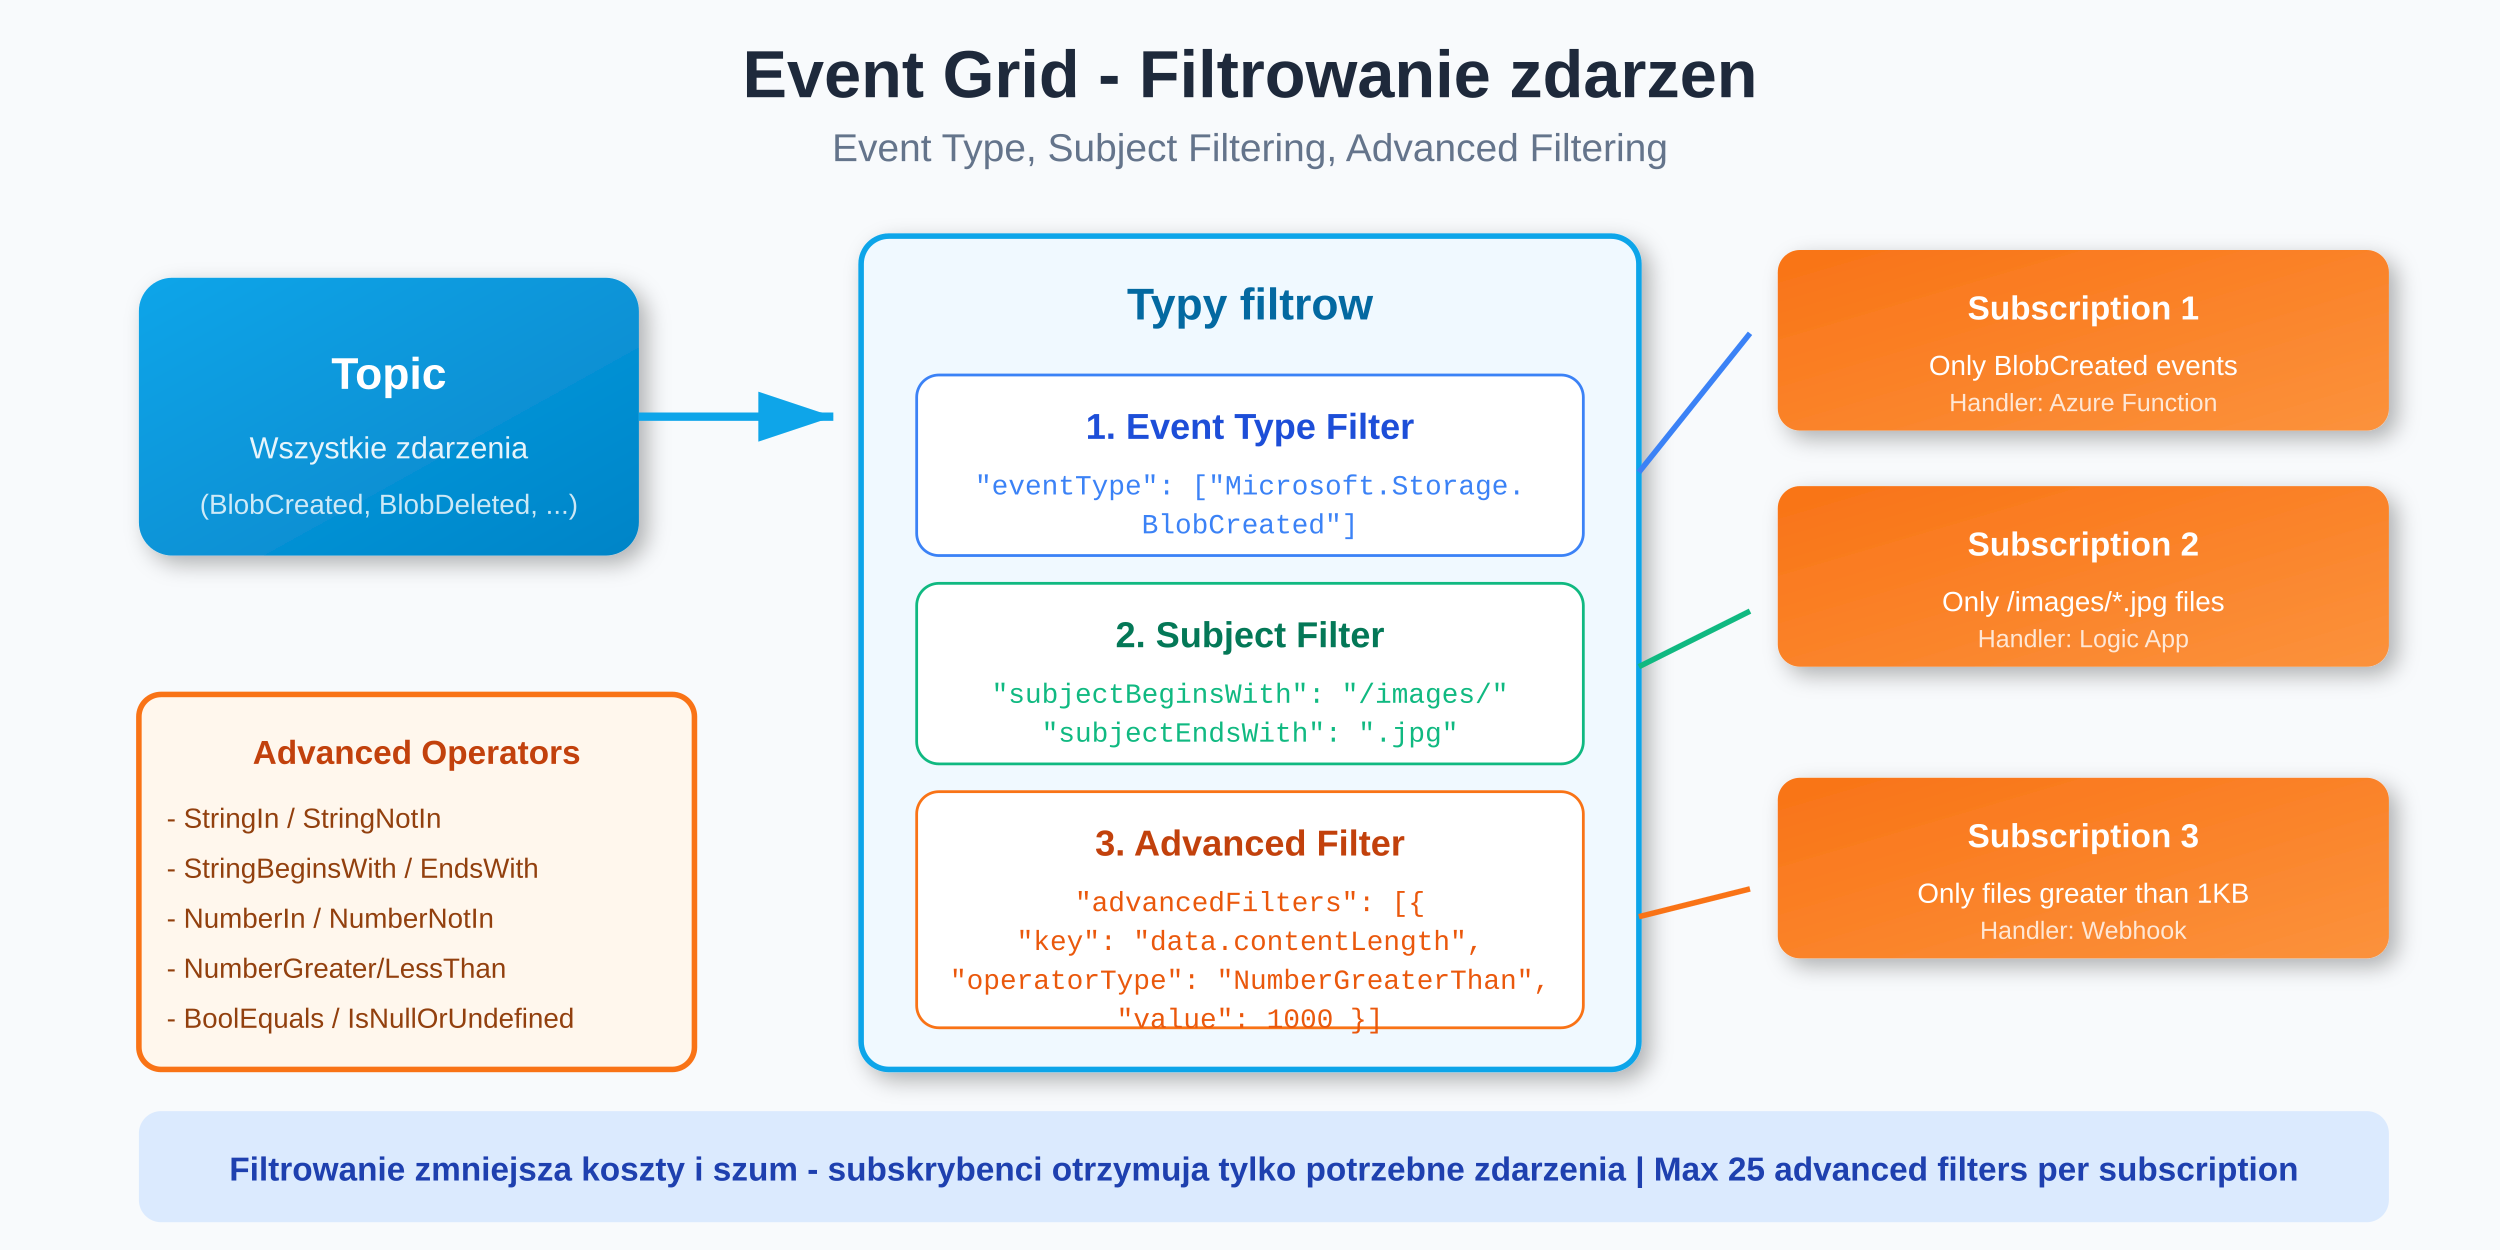
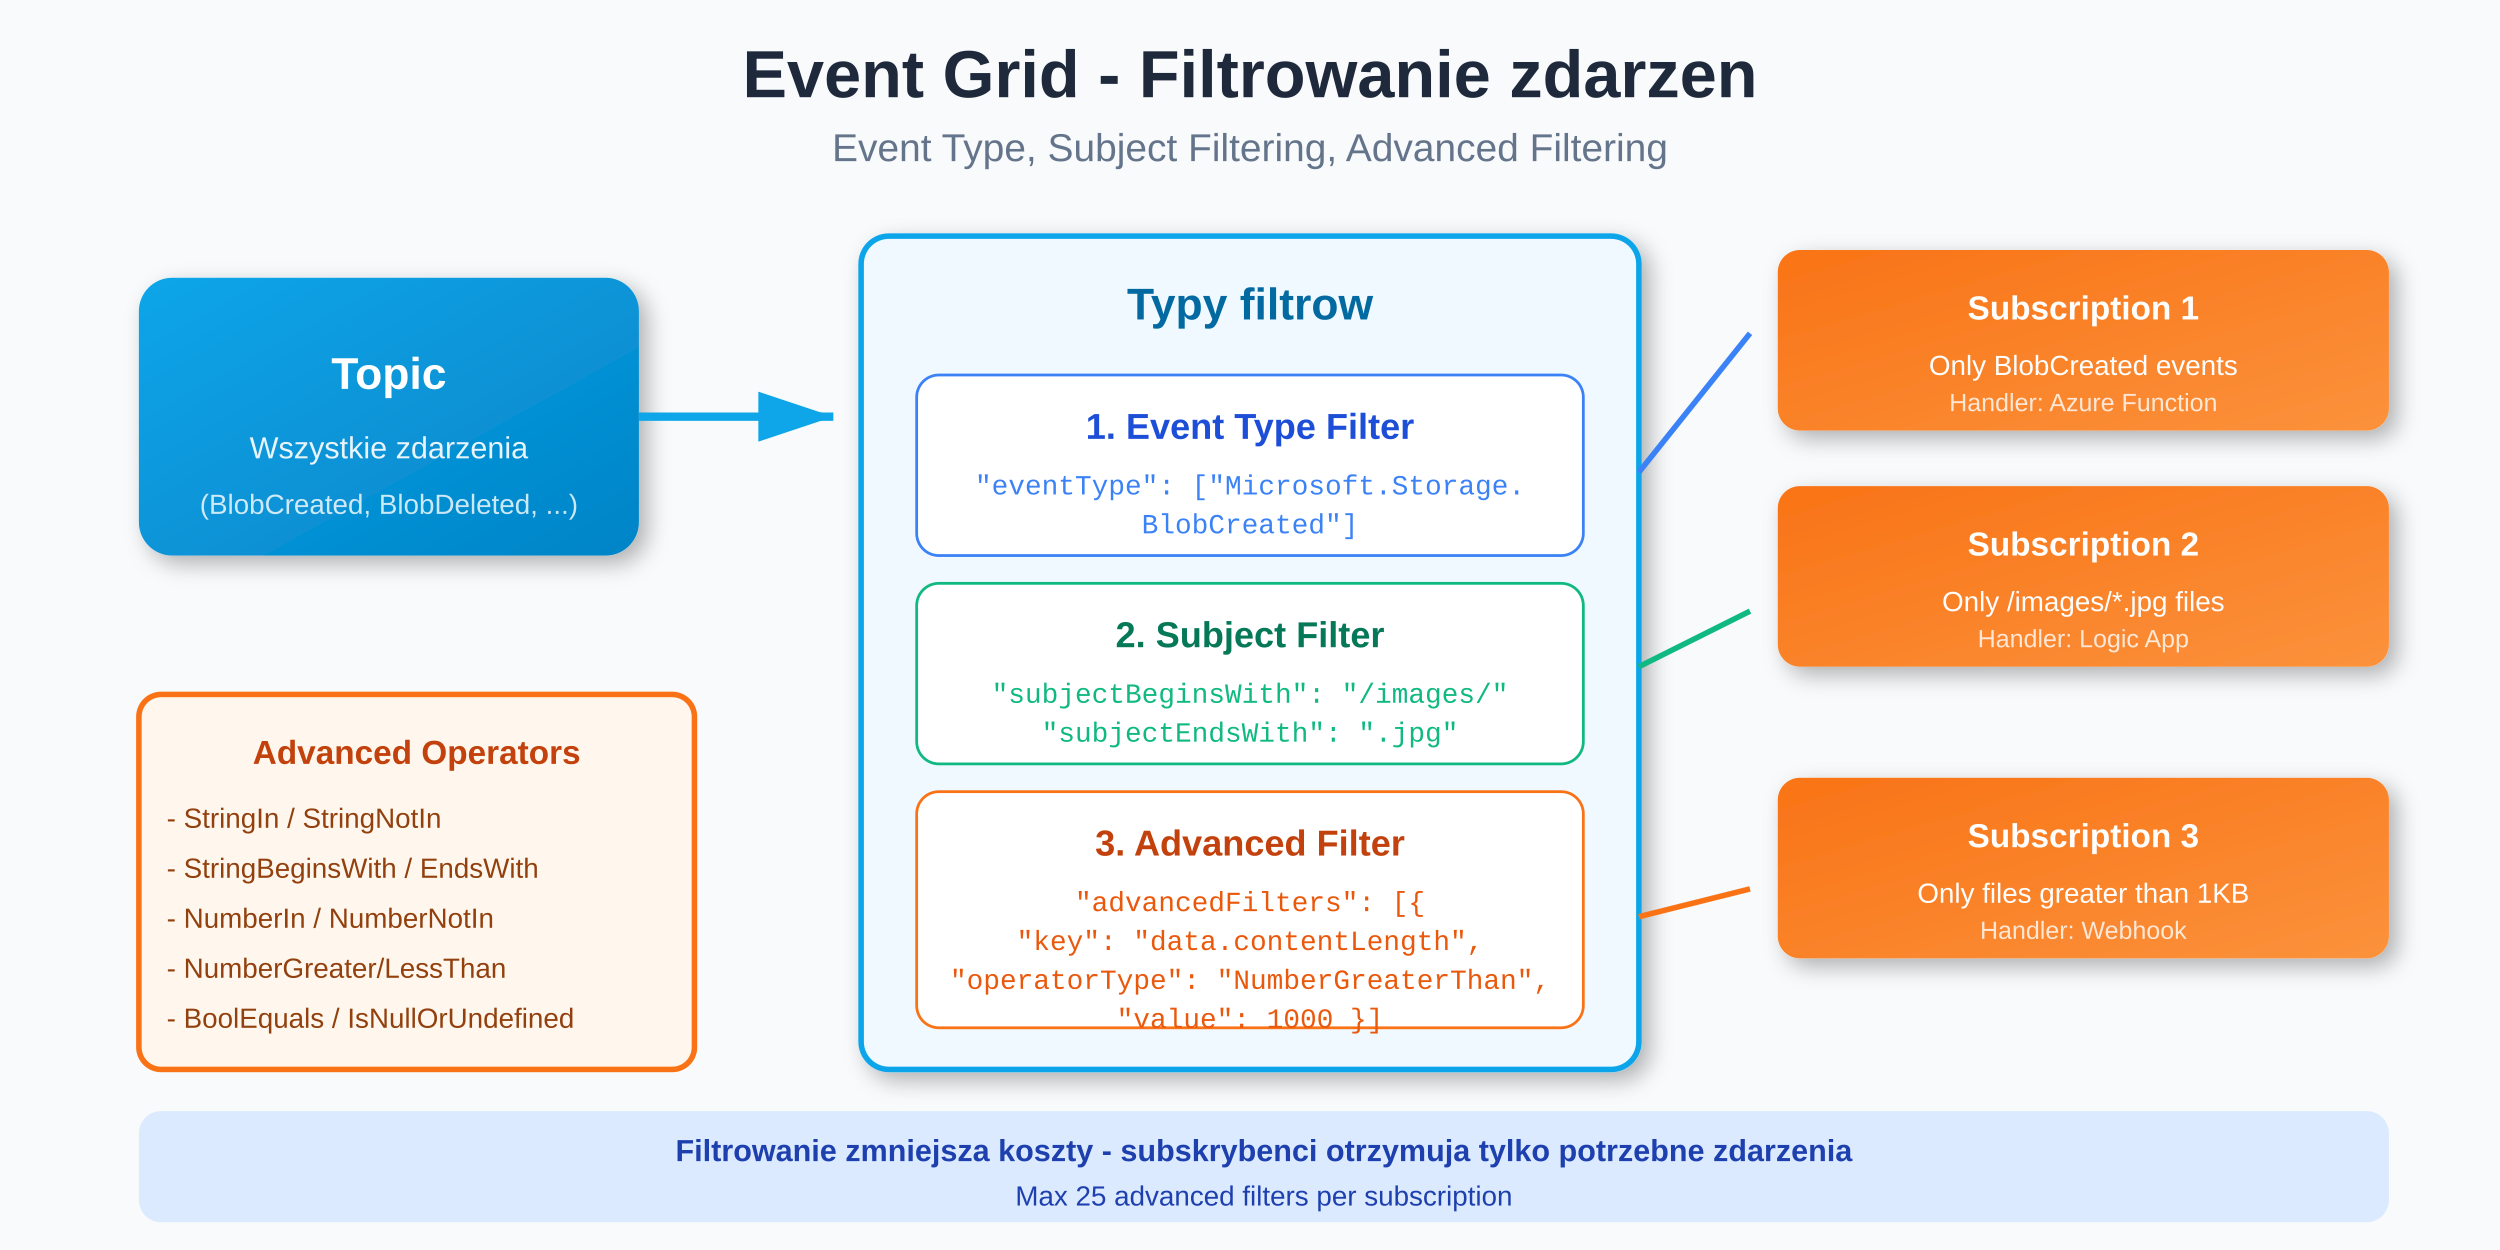
<svg xmlns="http://www.w3.org/2000/svg" viewBox="0 0 900 450">
  <defs>
    <linearGradient id="topicGrad" x1="0%" y1="0%" x2="100%" y2="100%">
      <stop offset="0%" style="stop-color:#0ea5e9" />
      <stop offset="100%" style="stop-color:#0284c7" />
    </linearGradient>
    <linearGradient id="subGrad" x1="0%" y1="0%" x2="100%" y2="100%">
      <stop offset="0%" style="stop-color:#f97316" />
      <stop offset="100%" style="stop-color:#fb923c" />
    </linearGradient>
    <filter id="shadow" x="-20%" y="-20%" width="140%" height="140%">
      <feDropShadow dx="3" dy="3" stdDeviation="4" flood-opacity="0.3" />
    </filter>
  </defs>
  <rect width="900" height="450" fill="#f8fafc" />
  <text x="450" y="35" text-anchor="middle" font-family="Segoe UI, Arial" font-size="24" font-weight="bold" fill="#1e293b">Event Grid - Filtrowanie zdarzen</text>
  <text x="450" y="58" text-anchor="middle" font-family="Segoe UI, Arial" font-size="14" fill="#64748b">Event Type, Subject Filtering, Advanced Filtering</text>
  <rect x="50" y="100" width="180" height="100" rx="12" fill="url(#topicGrad)" filter="url(#shadow)" />
  <text x="140" y="140" text-anchor="middle" font-family="Segoe UI, Arial" font-size="16" font-weight="bold" fill="white">Topic</text>
  <text x="140" y="165" text-anchor="middle" font-family="Segoe UI, Arial" font-size="11" fill="rgba(255,255,255,0.9)">Wszystkie zdarzenia</text>
  <text x="140" y="185" text-anchor="middle" font-family="Segoe UI, Arial" font-size="10" fill="rgba(255,255,255,0.8)">(BlobCreated, BlobDeleted, ...)</text>
  <defs>
    <marker id="arrowBlue" markerWidth="10" markerHeight="10" refX="9" refY="3" orient="auto">
      <path d="M0,0 L0,6 L9,3 z" fill="#0ea5e9" />
    </marker>
  </defs>
  <path d="M230 150 L300 150" stroke="#0ea5e9" stroke-width="3" marker-end="url(#arrowBlue)" />
  <rect x="310" y="85" width="280" height="300" rx="10" fill="#f0f9ff" stroke="#0ea5e9" stroke-width="2" filter="url(#shadow)" />
  <text x="450" y="115" text-anchor="middle" font-family="Segoe UI, Arial" font-size="16" font-weight="bold" fill="#0369a1">Typy filtrow</text>
  <rect x="330" y="135" width="240" height="65" rx="8" fill="white" stroke="#3b82f6" stroke-width="1" />
  <text x="450" y="158" text-anchor="middle" font-family="Segoe UI, Arial" font-size="13" font-weight="bold" fill="#1d4ed8">1. Event Type Filter</text>
  <text x="450" y="178" text-anchor="middle" font-family="Courier New" font-size="10" fill="#3b82f6">"eventType": ["Microsoft.Storage.</text>
  <text x="450" y="192" text-anchor="middle" font-family="Courier New" font-size="10" fill="#3b82f6">BlobCreated"]</text>
  <rect x="330" y="210" width="240" height="65" rx="8" fill="white" stroke="#10b981" stroke-width="1" />
  <text x="450" y="233" text-anchor="middle" font-family="Segoe UI, Arial" font-size="13" font-weight="bold" fill="#047857">2. Subject Filter</text>
  <text x="450" y="253" text-anchor="middle" font-family="Courier New" font-size="10" fill="#10b981">"subjectBeginsWith": "/images/"</text>
  <text x="450" y="267" text-anchor="middle" font-family="Courier New" font-size="10" fill="#10b981">"subjectEndsWith": ".jpg"</text>
  <rect x="330" y="285" width="240" height="85" rx="8" fill="white" stroke="#f97316" stroke-width="1" />
  <text x="450" y="308" text-anchor="middle" font-family="Segoe UI, Arial" font-size="13" font-weight="bold" fill="#c2410c">3. Advanced Filter</text>
  <text x="450" y="328" text-anchor="middle" font-family="Courier New" font-size="10" fill="#ea580c">"advancedFilters": [{</text>
  <text x="450" y="342" text-anchor="middle" font-family="Courier New" font-size="10" fill="#ea580c">"key": "data.contentLength",</text>
  <text x="450" y="356" text-anchor="middle" font-family="Courier New" font-size="10" fill="#ea580c">"operatorType": "NumberGreaterThan",</text>
  <text x="450" y="370" text-anchor="middle" font-family="Courier New" font-size="10" fill="#ea580c">"value": 1000 }]</text>
  <path d="M590 170 L630 120" stroke="#3b82f6" stroke-width="2" />
  <path d="M590 240 L630 220" stroke="#10b981" stroke-width="2" />
  <path d="M590 330 L630 320" stroke="#f97316" stroke-width="2" />
  <rect x="640" y="90" width="220" height="65" rx="8" fill="url(#subGrad)" filter="url(#shadow)" />
  <text x="750" y="115" text-anchor="middle" font-family="Segoe UI, Arial" font-size="12" font-weight="bold" fill="white">Subscription 1</text>
  <text x="750" y="135" text-anchor="middle" font-family="Segoe UI, Arial" font-size="10" fill="white">Only BlobCreated events</text>
  <text x="750" y="148" text-anchor="middle" font-family="Segoe UI, Arial" font-size="9" fill="rgba(255,255,255,0.8)">Handler: Azure Function</text>
  <rect x="640" y="175" width="220" height="65" rx="8" fill="url(#subGrad)" filter="url(#shadow)" />
  <text x="750" y="200" text-anchor="middle" font-family="Segoe UI, Arial" font-size="12" font-weight="bold" fill="white">Subscription 2</text>
  <text x="750" y="220" text-anchor="middle" font-family="Segoe UI, Arial" font-size="10" fill="white">Only /images/*.jpg files</text>
  <text x="750" y="233" text-anchor="middle" font-family="Segoe UI, Arial" font-size="9" fill="rgba(255,255,255,0.8)">Handler: Logic App</text>
  <rect x="640" y="280" width="220" height="65" rx="8" fill="url(#subGrad)" filter="url(#shadow)" />
  <text x="750" y="305" text-anchor="middle" font-family="Segoe UI, Arial" font-size="12" font-weight="bold" fill="white">Subscription 3</text>
  <text x="750" y="325" text-anchor="middle" font-family="Segoe UI, Arial" font-size="10" fill="white">Only files greater than 1KB</text>
  <text x="750" y="338" text-anchor="middle" font-family="Segoe UI, Arial" font-size="9" fill="rgba(255,255,255,0.8)">Handler: Webhook</text>
  <rect x="50" y="250" width="200" height="135" rx="8" fill="#fff7ed" stroke="#f97316" stroke-width="2" />
  <text x="150" y="275" text-anchor="middle" font-family="Segoe UI, Arial" font-size="12" font-weight="bold" fill="#c2410c">Advanced Operators</text>
  <text x="60" y="298" font-family="Segoe UI, Arial" font-size="10" fill="#92400e">- StringIn / StringNotIn</text>
  <text x="60" y="316" font-family="Segoe UI, Arial" font-size="10" fill="#92400e">- StringBeginsWith / EndsWith</text>
  <text x="60" y="334" font-family="Segoe UI, Arial" font-size="10" fill="#92400e">- NumberIn / NumberNotIn</text>
  <text x="60" y="352" font-family="Segoe UI, Arial" font-size="10" fill="#92400e">- NumberGreater/LessThan</text>
  <text x="60" y="370" font-family="Segoe UI, Arial" font-size="10" fill="#92400e">- BoolEquals / IsNullOrUndefined</text>
  <rect x="50" y="400" width="810" height="40" rx="8" fill="#dbeafe" />
-   <text x="455" y="425" text-anchor="middle" font-family="Segoe UI, Arial" font-size="12" fill="#1e40af" font-weight="bold">Filtrowanie zmniejsza koszty i szum - subskrybenci otrzymuja tylko potrzebne zdarzenia | Max 25 advanced filters per subscription</text>
+   <text x="455" y="418" text-anchor="middle" font-family="Segoe UI, Arial" font-size="11" fill="#1e40af" font-weight="bold">Filtrowanie zmniejsza koszty - subskrybenci otrzymuja tylko potrzebne zdarzenia</text>
+   <text x="455" y="434" text-anchor="middle" font-family="Segoe UI, Arial" font-size="10" fill="#1e40af">Max 25 advanced filters per subscription</text>
</svg>
